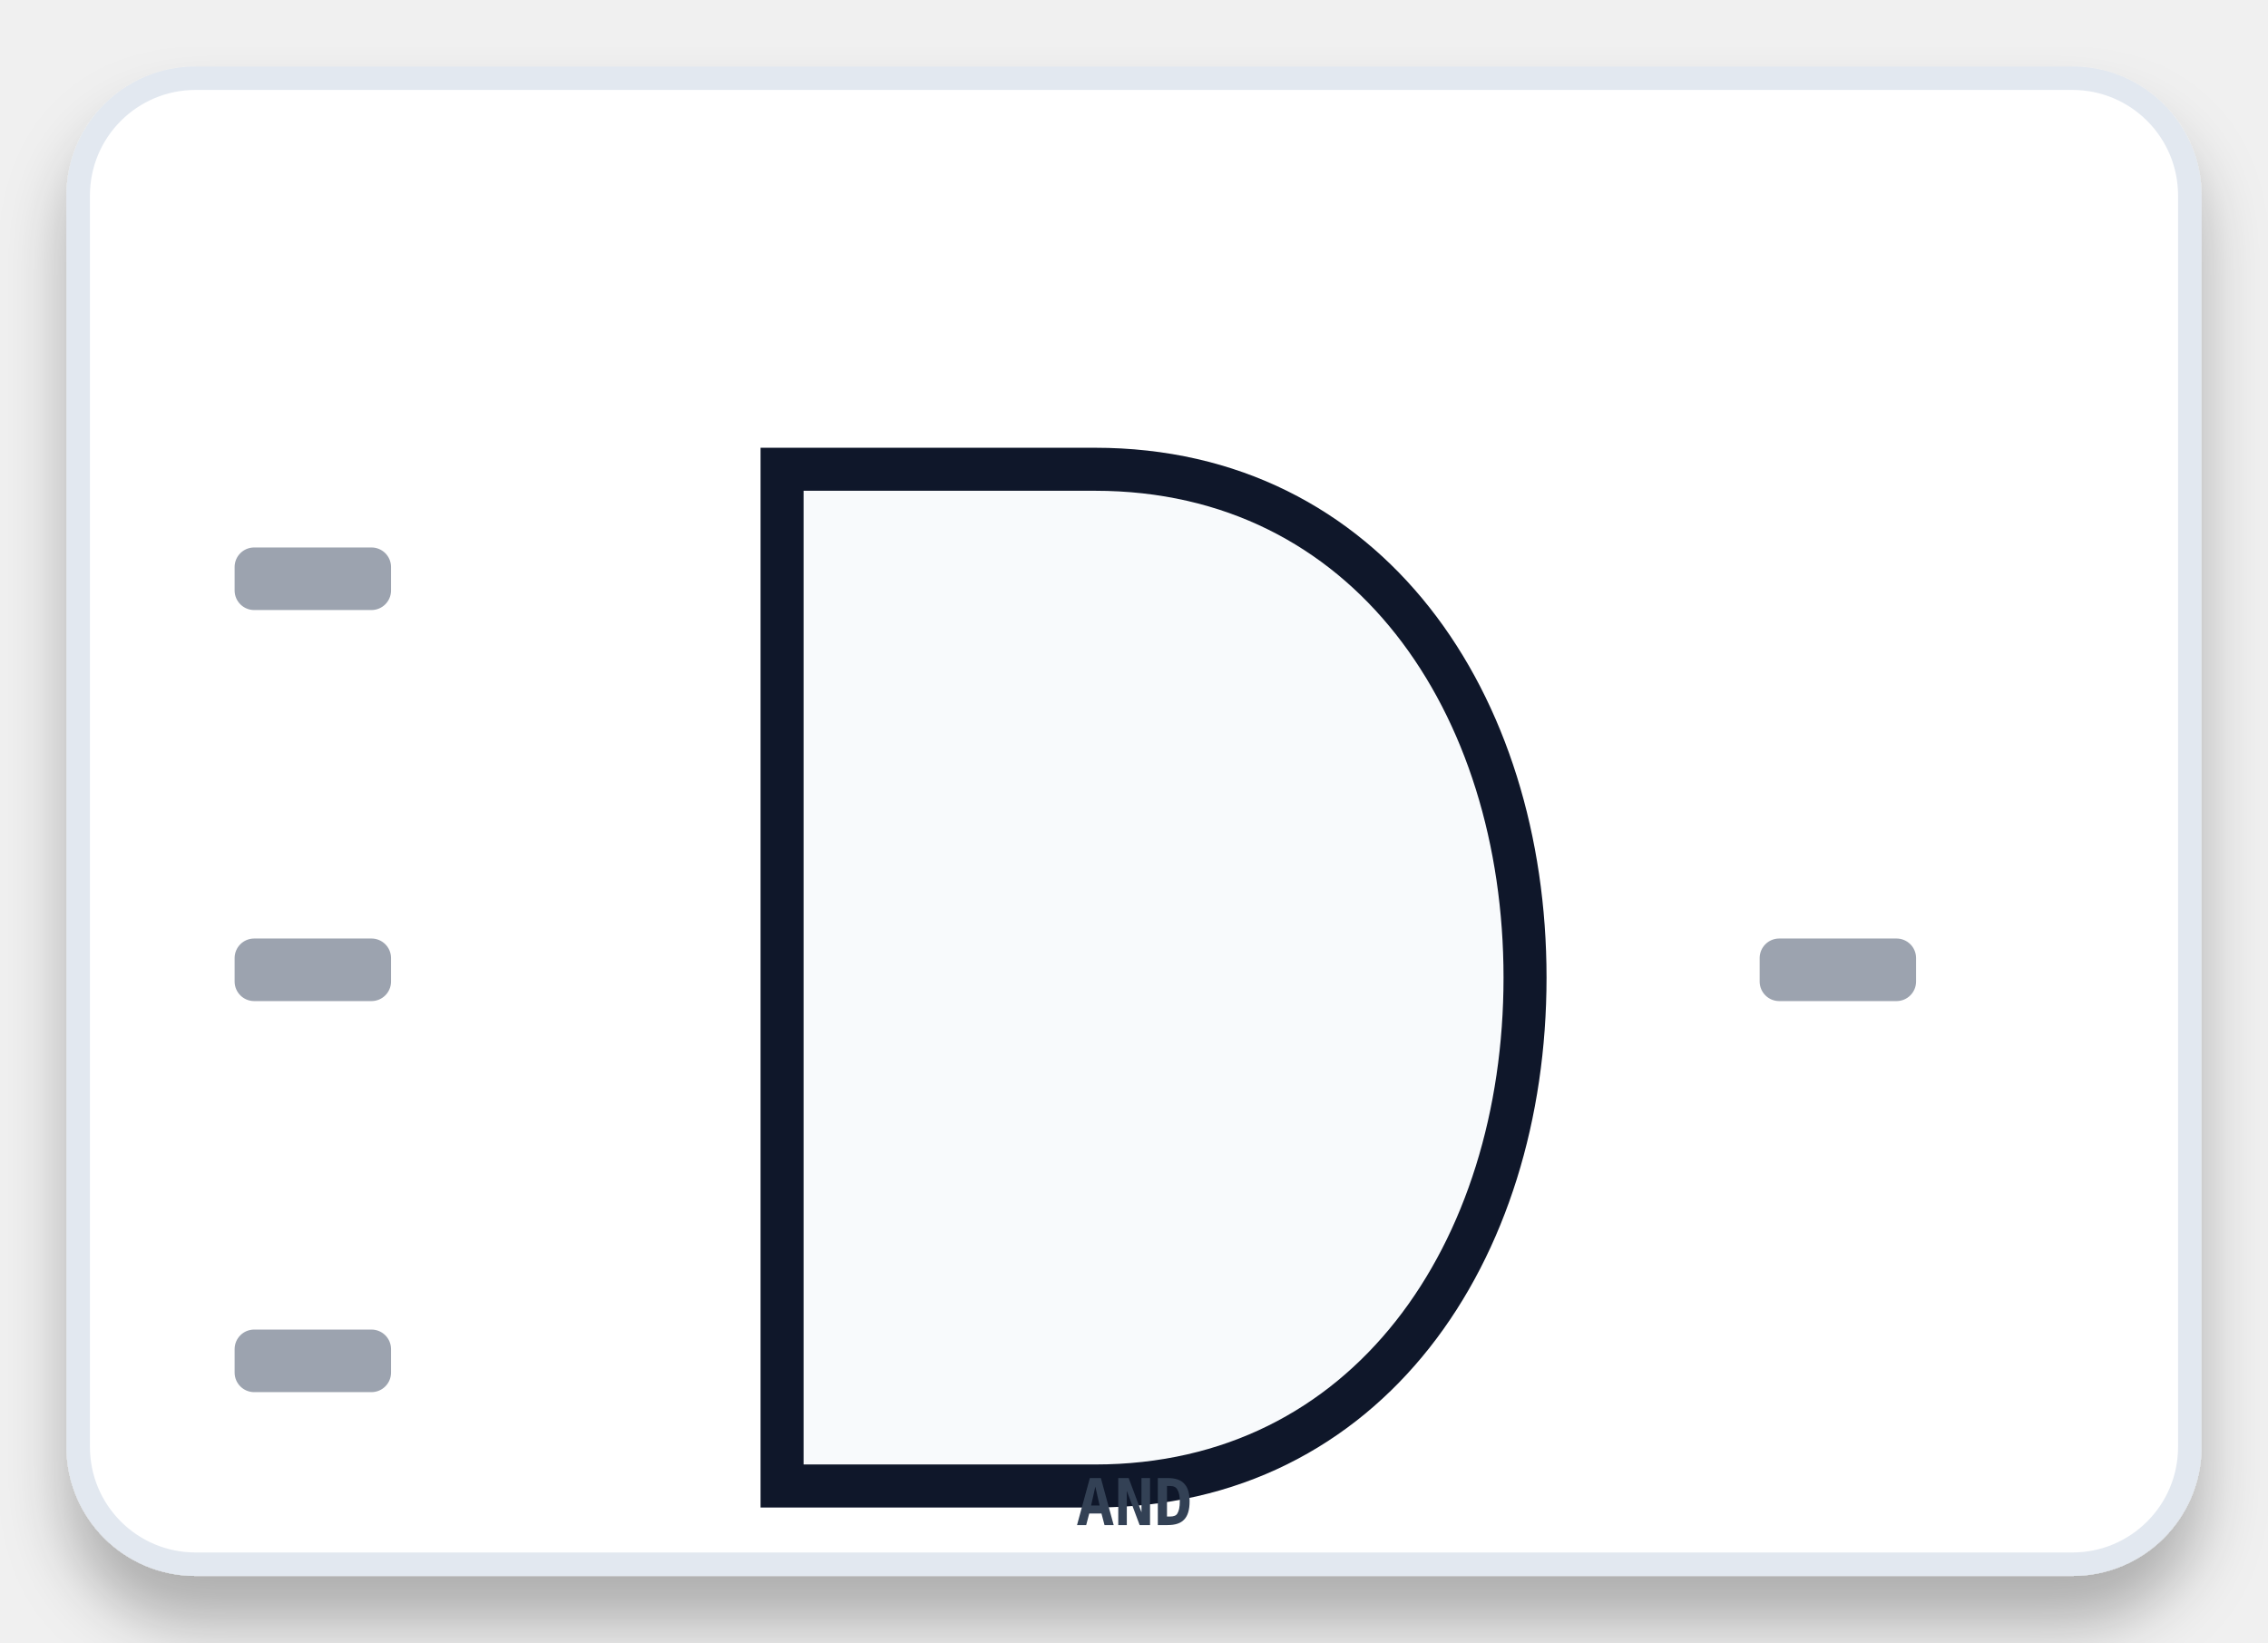
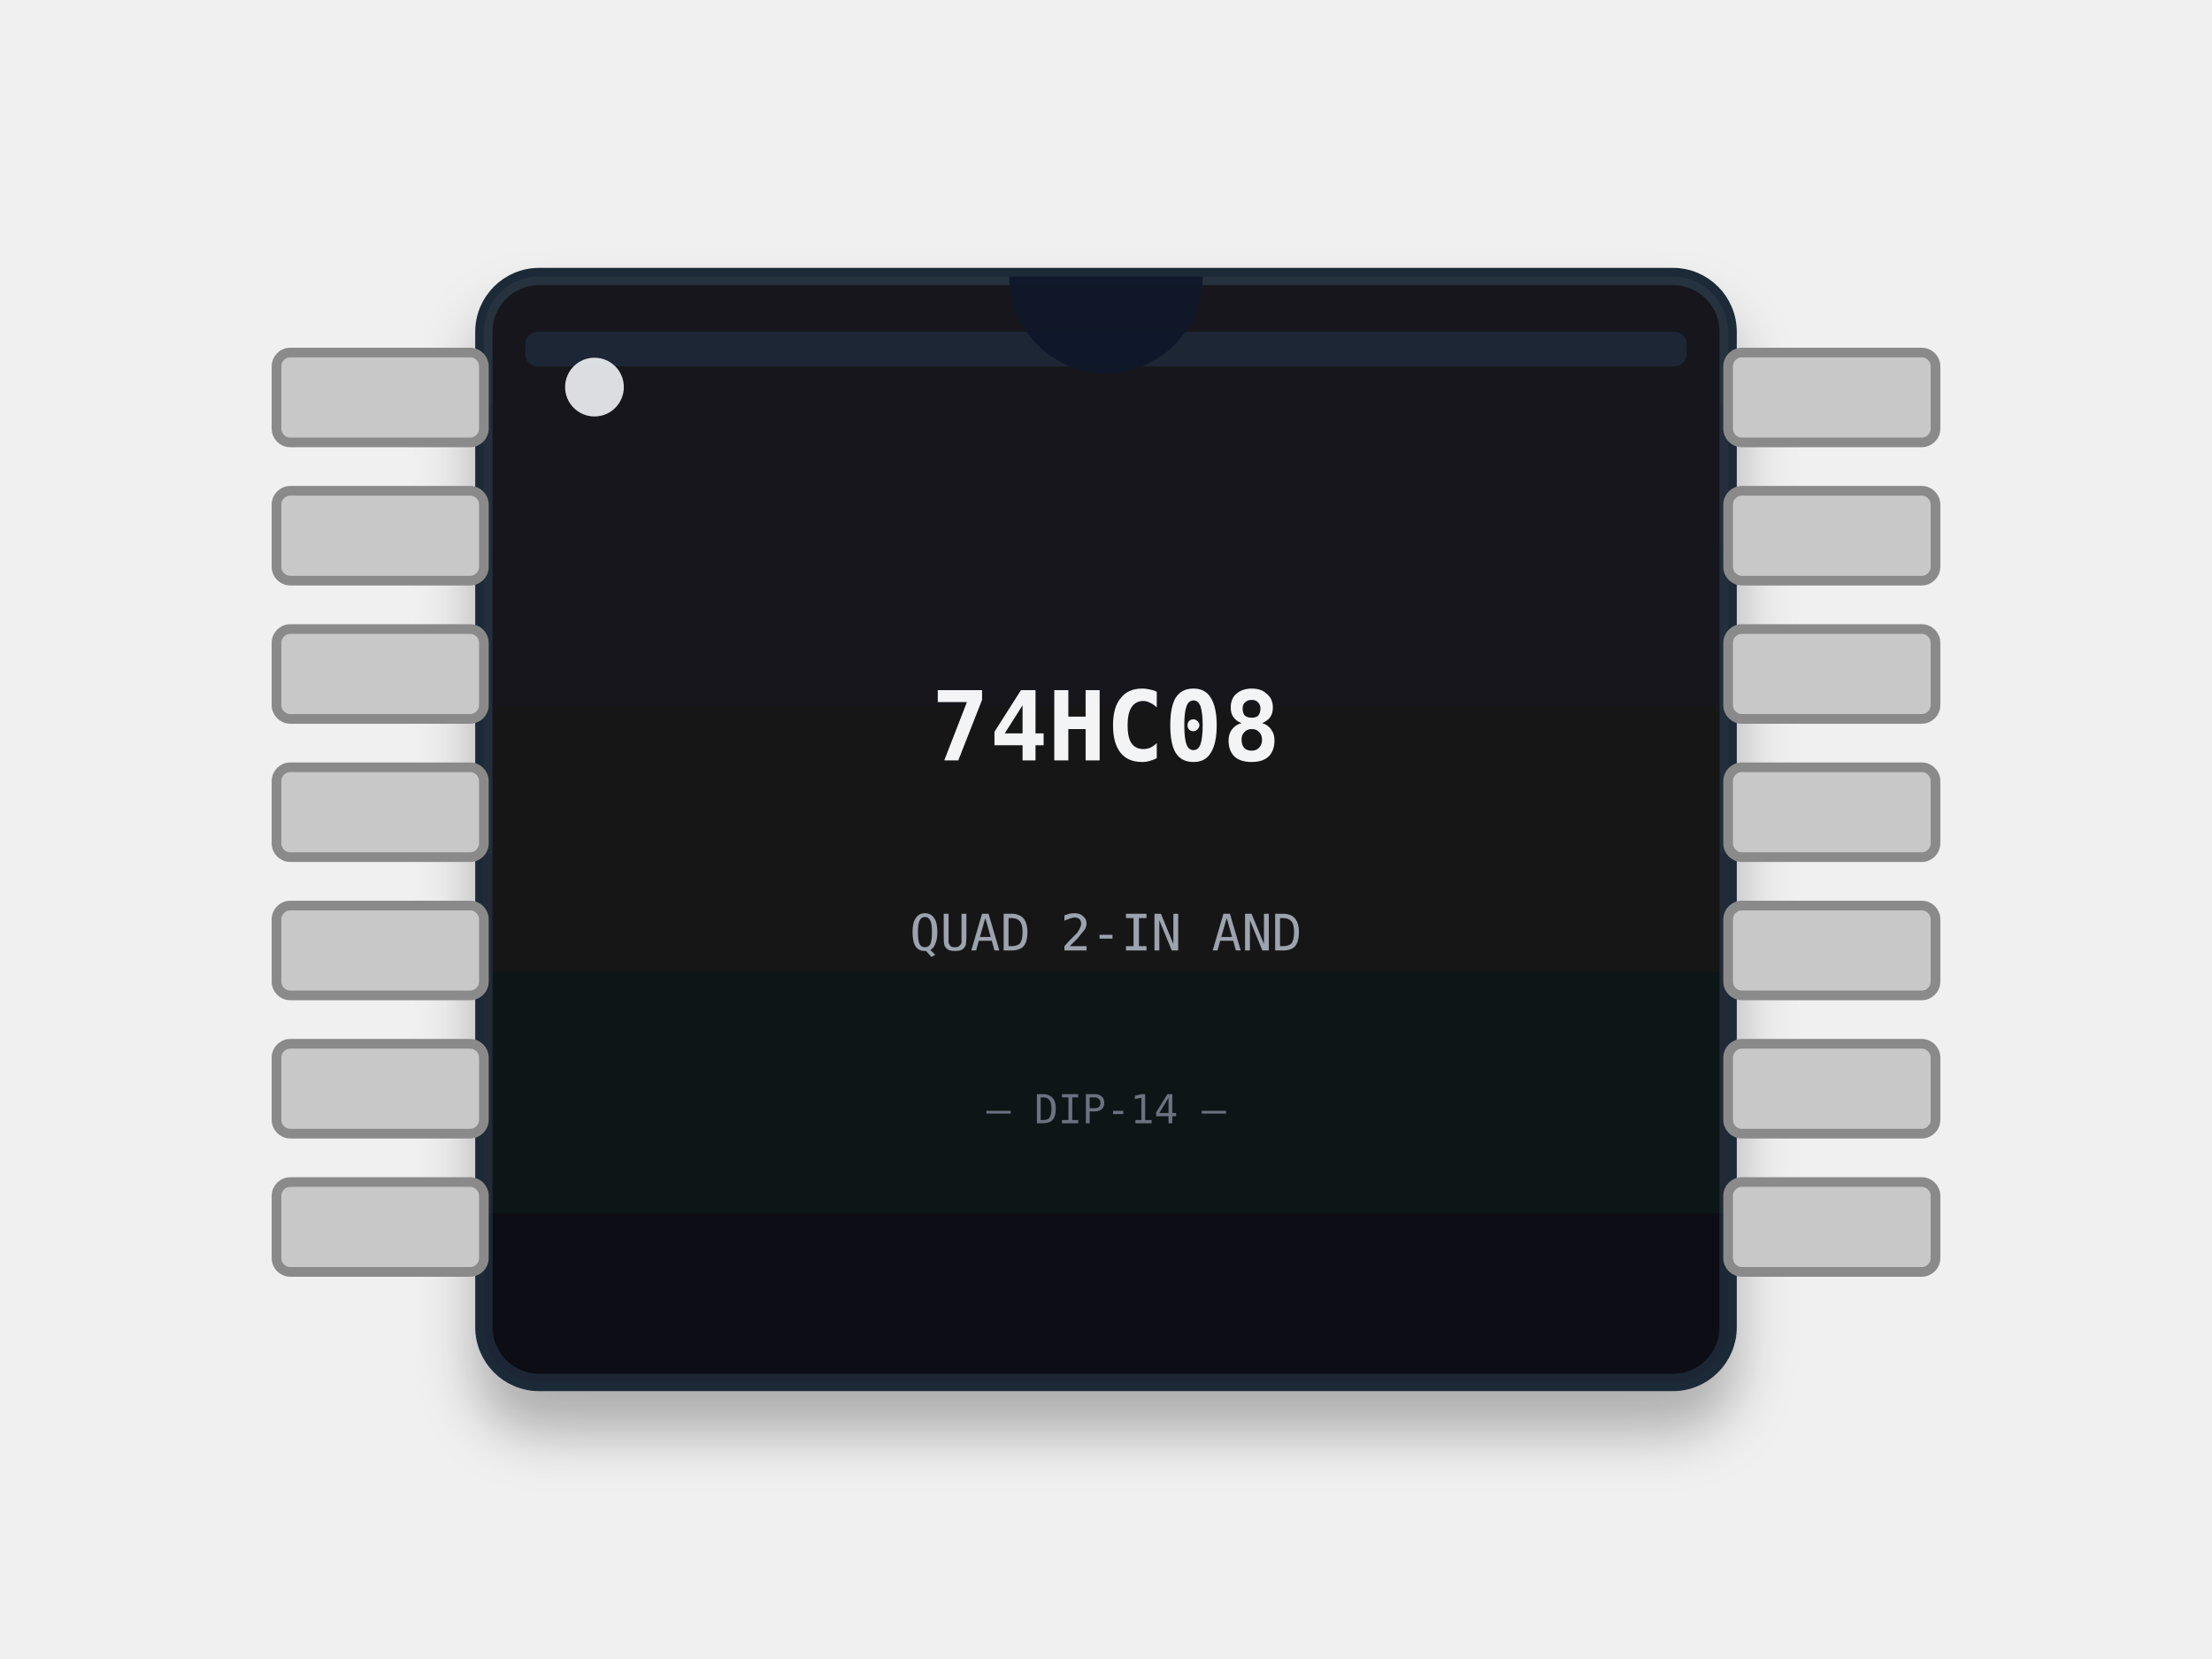
- <svg xmlns="http://www.w3.org/2000/svg" width="58" height="42" viewBox="0 0 58 42">
+ <svg xmlns="http://www.w3.org/2000/svg" width="64" height="48" viewBox="0 0 64 48">
  <defs>
    <linearGradient id="bodyGrad" x1="0" y1="0" x2="0" y2="1">
      <stop offset="0%" stop-color="#ffffff" stop-opacity="0.18" />
      <stop offset="100%" stop-color="#000000" stop-opacity="0.22" />
    </linearGradient>
-     <linearGradient id="leadGrad" x1="0" y1="0" x2="1" y2="0">
-       <stop offset="0%" stop-color="#8a8a8a" />
-       <stop offset="50%" stop-color="#e0e0e0" />
-       <stop offset="100%" stop-color="#9a9a9a" />
-     </linearGradient>
    <filter id="softShadow" x="-20%" y="-20%" width="140%" height="140%">
      <feDropShadow dx="0" dy="1.2" stdDeviation="0.8" flood-color="#000" flood-opacity="0.28" />
    </filter>
  </defs>
-   <rect x="2" y="2" width="54" height="38" rx="3" fill="#ffffff" stroke="#e2e8f0" stroke-width="0.6" filter="url(#softShadow)" />
-   <g transform="translate(6 4)">
-     <path d="M14 8 H22 C29 8 33 14 33 21 C33 28 29 34 22 34 H14 Z" fill="#f8fafc" stroke="#0f172a" stroke-width="1.1" />
-     <rect x="0" y="10" width="4" height="1.6" rx="0.5" fill="#9ca3af" />
-     <rect x="0" y="20" width="4" height="1.6" rx="0.5" fill="#9ca3af" />
-     <rect x="0" y="30" width="4" height="1.6" rx="0.5" fill="#9ca3af" />
-     <rect x="39" y="20" width="4" height="1.6" rx="0.5" fill="#9ca3af" />
+   <g filter="url(#softShadow)">
+     <rect x="14.0" y="8.0" width="36" height="32" rx="1.6" fill="#0f1115" stroke="#1f2937" stroke-width="0.5" />
+     <rect x="14.0" y="8.0" width="36" height="32" rx="1.6" fill="url(#bodyGrad)" opacity="0.18" />
+     <rect x="15.2" y="9.6" width="33.6" height="1" rx="0.35" fill="#1f2937" opacity="0.9" />
  </g>
-   <text x="29" y="39" text-anchor="middle" font-family="monospace" font-size="1.65" font-weight="600" fill="#334155">AND</text>
+   <rect x="8.0" y="10.2" width="6" height="2.6" rx="0.4" fill="#c8c8c8" stroke="#8a8a8a" stroke-width="0.28" />
+   <rect x="50.0" y="10.2" width="6" height="2.6" rx="0.4" fill="#c8c8c8" stroke="#8a8a8a" stroke-width="0.28" />
+   <rect x="8.0" y="14.2" width="6" height="2.6" rx="0.4" fill="#c8c8c8" stroke="#8a8a8a" stroke-width="0.28" />
+   <rect x="50.0" y="14.2" width="6" height="2.6" rx="0.4" fill="#c8c8c8" stroke="#8a8a8a" stroke-width="0.28" />
+   <rect x="8.0" y="18.2" width="6" height="2.6" rx="0.4" fill="#c8c8c8" stroke="#8a8a8a" stroke-width="0.28" />
+   <rect x="50.0" y="18.2" width="6" height="2.6" rx="0.4" fill="#c8c8c8" stroke="#8a8a8a" stroke-width="0.28" />
+   <rect x="8.0" y="22.2" width="6" height="2.6" rx="0.4" fill="#c8c8c8" stroke="#8a8a8a" stroke-width="0.28" />
+   <rect x="50.0" y="22.2" width="6" height="2.6" rx="0.4" fill="#c8c8c8" stroke="#8a8a8a" stroke-width="0.28" />
+   <rect x="8.0" y="26.2" width="6" height="2.6" rx="0.4" fill="#c8c8c8" stroke="#8a8a8a" stroke-width="0.28" />
+   <rect x="50.0" y="26.2" width="6" height="2.6" rx="0.4" fill="#c8c8c8" stroke="#8a8a8a" stroke-width="0.28" />
+   <rect x="8.0" y="30.2" width="6" height="2.6" rx="0.4" fill="#c8c8c8" stroke="#8a8a8a" stroke-width="0.28" />
+   <rect x="50.0" y="30.2" width="6" height="2.6" rx="0.4" fill="#c8c8c8" stroke="#8a8a8a" stroke-width="0.28" />
+   <rect x="8.0" y="34.2" width="6" height="2.6" rx="0.4" fill="#c8c8c8" stroke="#8a8a8a" stroke-width="0.28" />
+   <rect x="50.0" y="34.2" width="6" height="2.6" rx="0.4" fill="#c8c8c8" stroke="#8a8a8a" stroke-width="0.28" />
+   <path d="M29.2 8.0 A2.8 2.8 0 0 0 34.8 8.0 Z" fill="#0f172a" opacity="0.95" />
+   <circle cx="17.2" cy="11.2" r="0.85" fill="#e5e7eb" opacity="0.95" />
+   <text x="32.0" y="22.0" text-anchor="middle" font-family="monospace" font-size="2.8" font-weight="700" fill="#f3f4f6">74HC08</text>
+   <text x="32.0" y="27.5" text-anchor="middle" font-family="monospace" font-size="1.45" fill="#9ca3af">QUAD 2-IN AND</text>
+   <text x="32.0" y="32.5" text-anchor="middle" font-family="monospace" font-size="1.15" fill="#6b7280">— DIP-14 —</text>
</svg>
